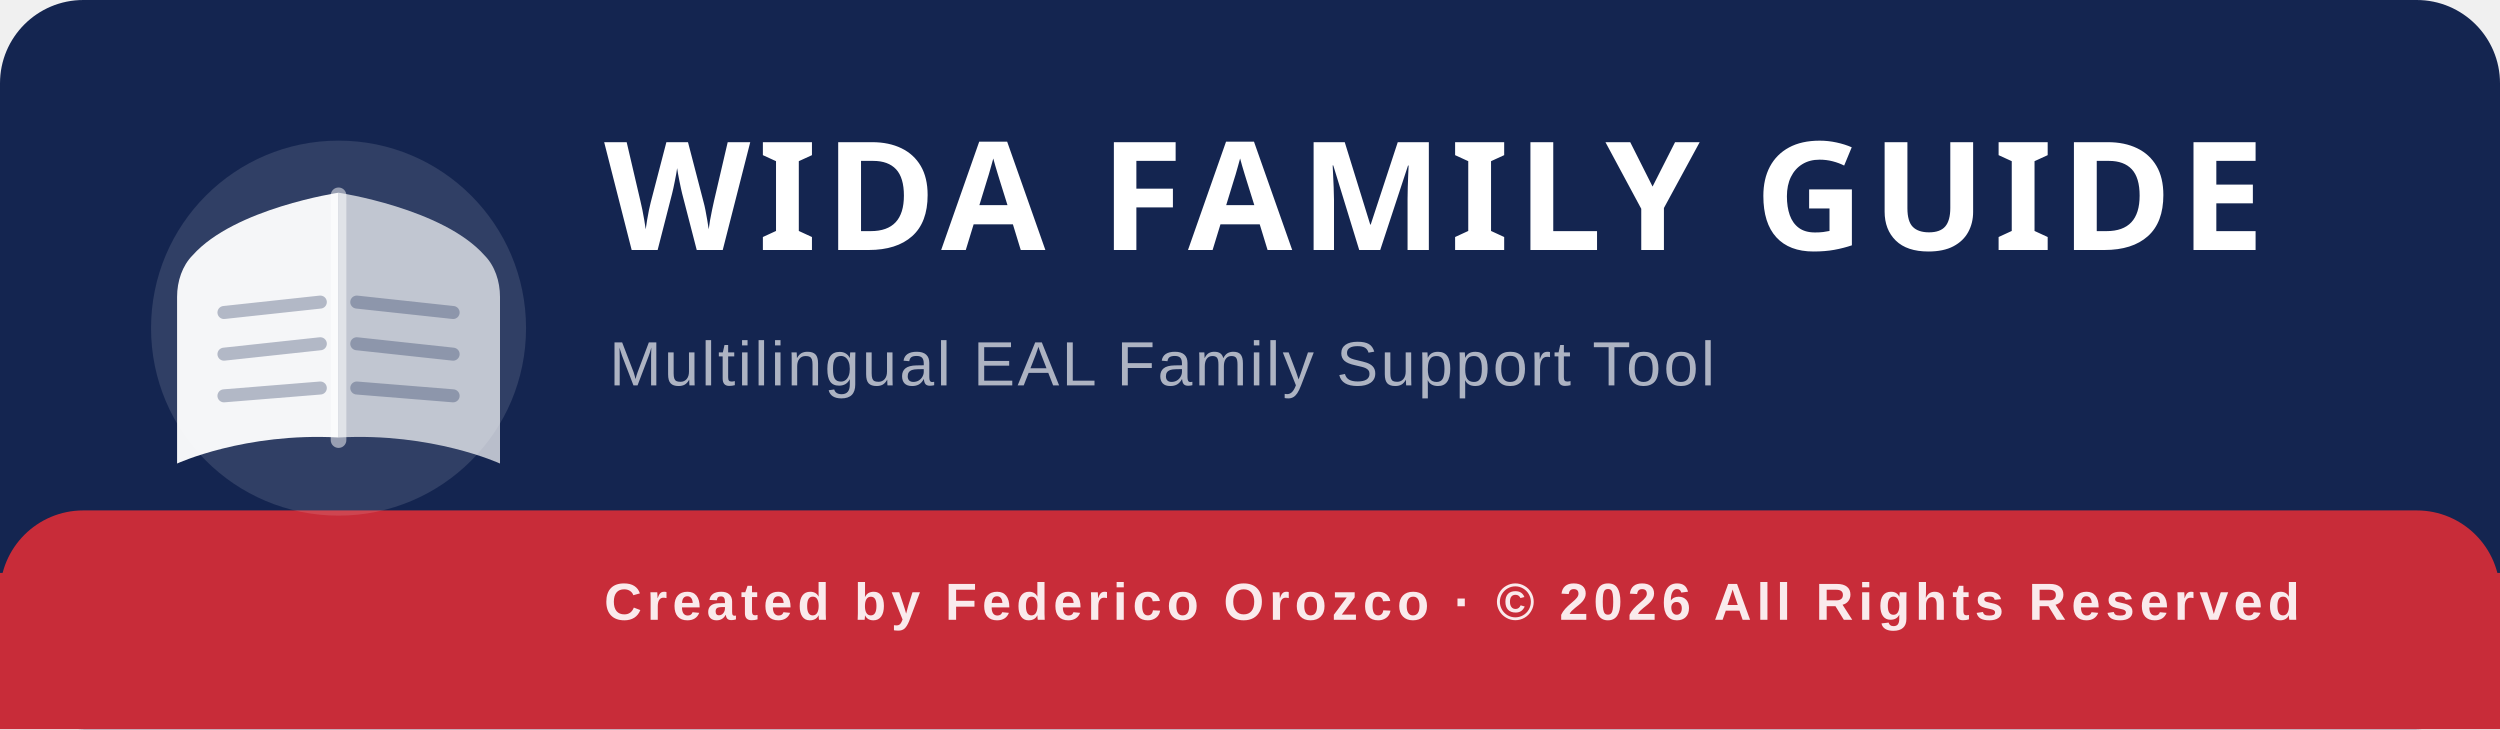
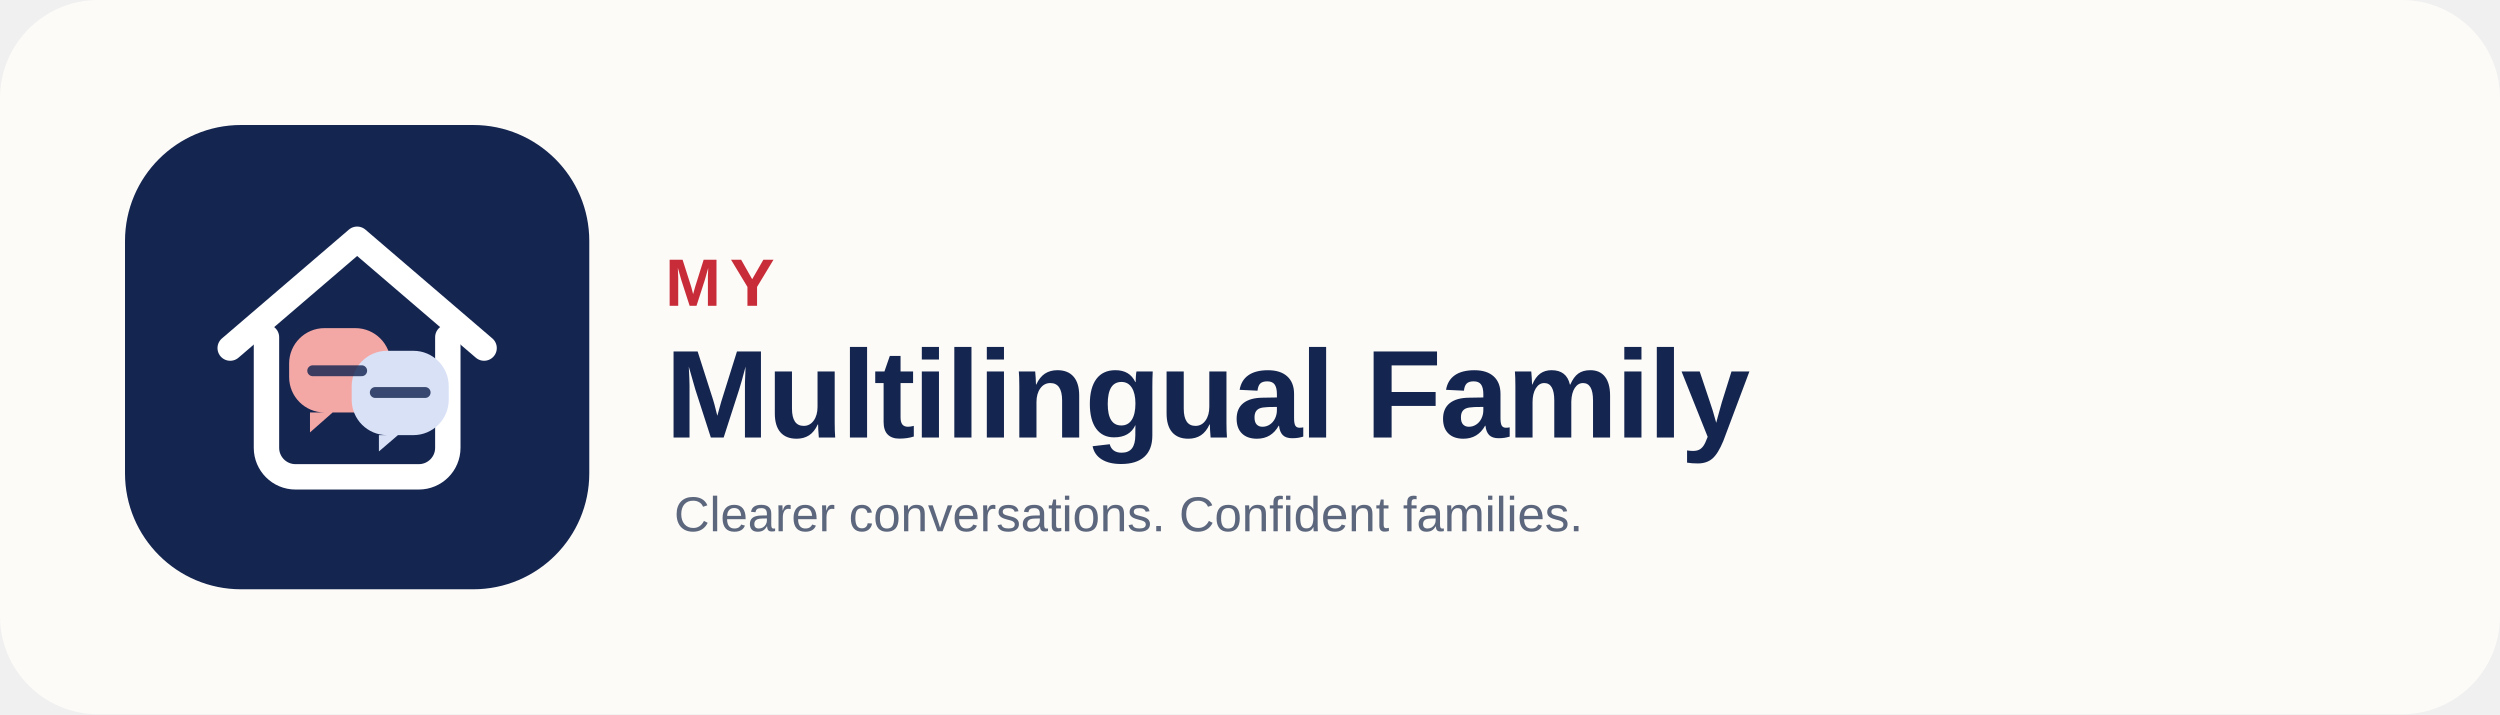
- <svg xmlns="http://www.w3.org/2000/svg" width="960" height="280" viewBox="0 0 960 280" fill="none">
-   <rect width="960" height="280" rx="32" fill="#142550" />
-   <rect x="0" y="220" width="960" height="60" rx="0" fill="#C82C39" />
-   <rect x="0" y="196" width="960" height="64" rx="32" fill="#C82C39" />
-   <circle cx="130" cy="126" r="72" fill="white" opacity="0.12" />
-   <path d="M130 74 C130 74 90 80 74 98 C70 102 68 108 68 114 L68 178 C68 178 94 166 130 168 L130 74Z" fill="white" opacity="0.95" />
-   <path d="M130 74 C130 74 170 80 186 98 C190 102 192 108 192 114 L192 178 C192 178 166 166 130 168 L130 74Z" fill="white" opacity="0.7" />
-   <rect x="127" y="72" width="6" height="100" rx="3" fill="white" opacity="0.5" />
-   <line x1="86" y1="120" x2="123" y2="116" stroke="#142550" stroke-width="5" stroke-linecap="round" opacity="0.3" />
-   <line x1="86" y1="136" x2="123" y2="132" stroke="#142550" stroke-width="5" stroke-linecap="round" opacity="0.3" />
-   <line x1="86" y1="152" x2="123" y2="149" stroke="#142550" stroke-width="5" stroke-linecap="round" opacity="0.3" />
-   <line x1="137" y1="116" x2="174" y2="120" stroke="#142550" stroke-width="5" stroke-linecap="round" opacity="0.3" />
-   <line x1="137" y1="132" x2="174" y2="136" stroke="#142550" stroke-width="5" stroke-linecap="round" opacity="0.3" />
-   <line x1="137" y1="149" x2="174" y2="152" stroke="#142550" stroke-width="5" stroke-linecap="round" opacity="0.3" />
-   <text x="232" y="96" font-family="'Montserrat', 'Arial Black', sans-serif" font-size="58" font-weight="800" fill="white" letter-spacing="3">WIDA FAMILY GUIDE</text>
-   <text x="234" y="148" font-family="'Montserrat', Arial, sans-serif" font-size="24" font-weight="400" fill="white" opacity="0.65" letter-spacing="1">Multilingual EAL Family Support Tool</text>
-   <text x="232" y="238" font-family="'Montserrat', Arial, sans-serif" font-size="20" font-weight="600" fill="white" letter-spacing="2" opacity="0.9">Created by Federico Orozco  ·  © 2026 All Rights Reserved</text>
+ <svg xmlns="http://www.w3.org/2000/svg" width="1120" height="320" viewBox="0 0 1120 320" fill="none" role="img" aria-labelledby="title desc">
+   <rect width="1120" height="320" rx="44" fill="#FCFBF8" />
+   <g transform="translate(56 56) scale(.40625)">
+     <rect width="512" height="512" rx="128" fill="#142550" />
+     <path d="M116 246L256 126L396 246" stroke="#FFFFFF" stroke-width="28" stroke-linecap="round" stroke-linejoin="round" />
+     <path d="M156 234V356C156 373.673 170.327 388 188 388H324C341.673 388 356 373.673 356 356V234" stroke="#FFFFFF" stroke-width="28" stroke-linecap="round" stroke-linejoin="round" />
+     <path d="M181 263C181 241.461 198.461 224 220 224H254C275.539 224 293 241.461 293 263V278C293 299.539 275.539 317 254 317H229L204 339V317H220C198.461 317 181 299.539 181 278V263Z" fill="#F4A8A6" />
+     <path d="M250 288C250 266.461 267.461 249 289 249H318C339.539 249 357 266.461 357 288V303C357 324.539 339.539 342 318 342H301L280 360V342H289C267.461 342 250 324.539 250 303V288Z" fill="#D9E1F7" />
+     <path d="M207 271H261M276 295H331" stroke="#142550" stroke-width="12" stroke-linecap="round" opacity=".82" />
+   </g>
+   <text x="298" y="137" fill="#C82C39" font-family="Arial, sans-serif" font-size="30" font-weight="700" letter-spacing="4">MY</text>
+   <text x="298" y="196" fill="#142550" font-family="Arial, sans-serif" font-size="56" font-weight="750" letter-spacing="-1">Multilingual Family</text>
+   <text x="302" y="238" fill="#5C677D" font-family="Arial, sans-serif" font-size="22" font-weight="500">Clearer conversations. Confident families.</text>
</svg>
